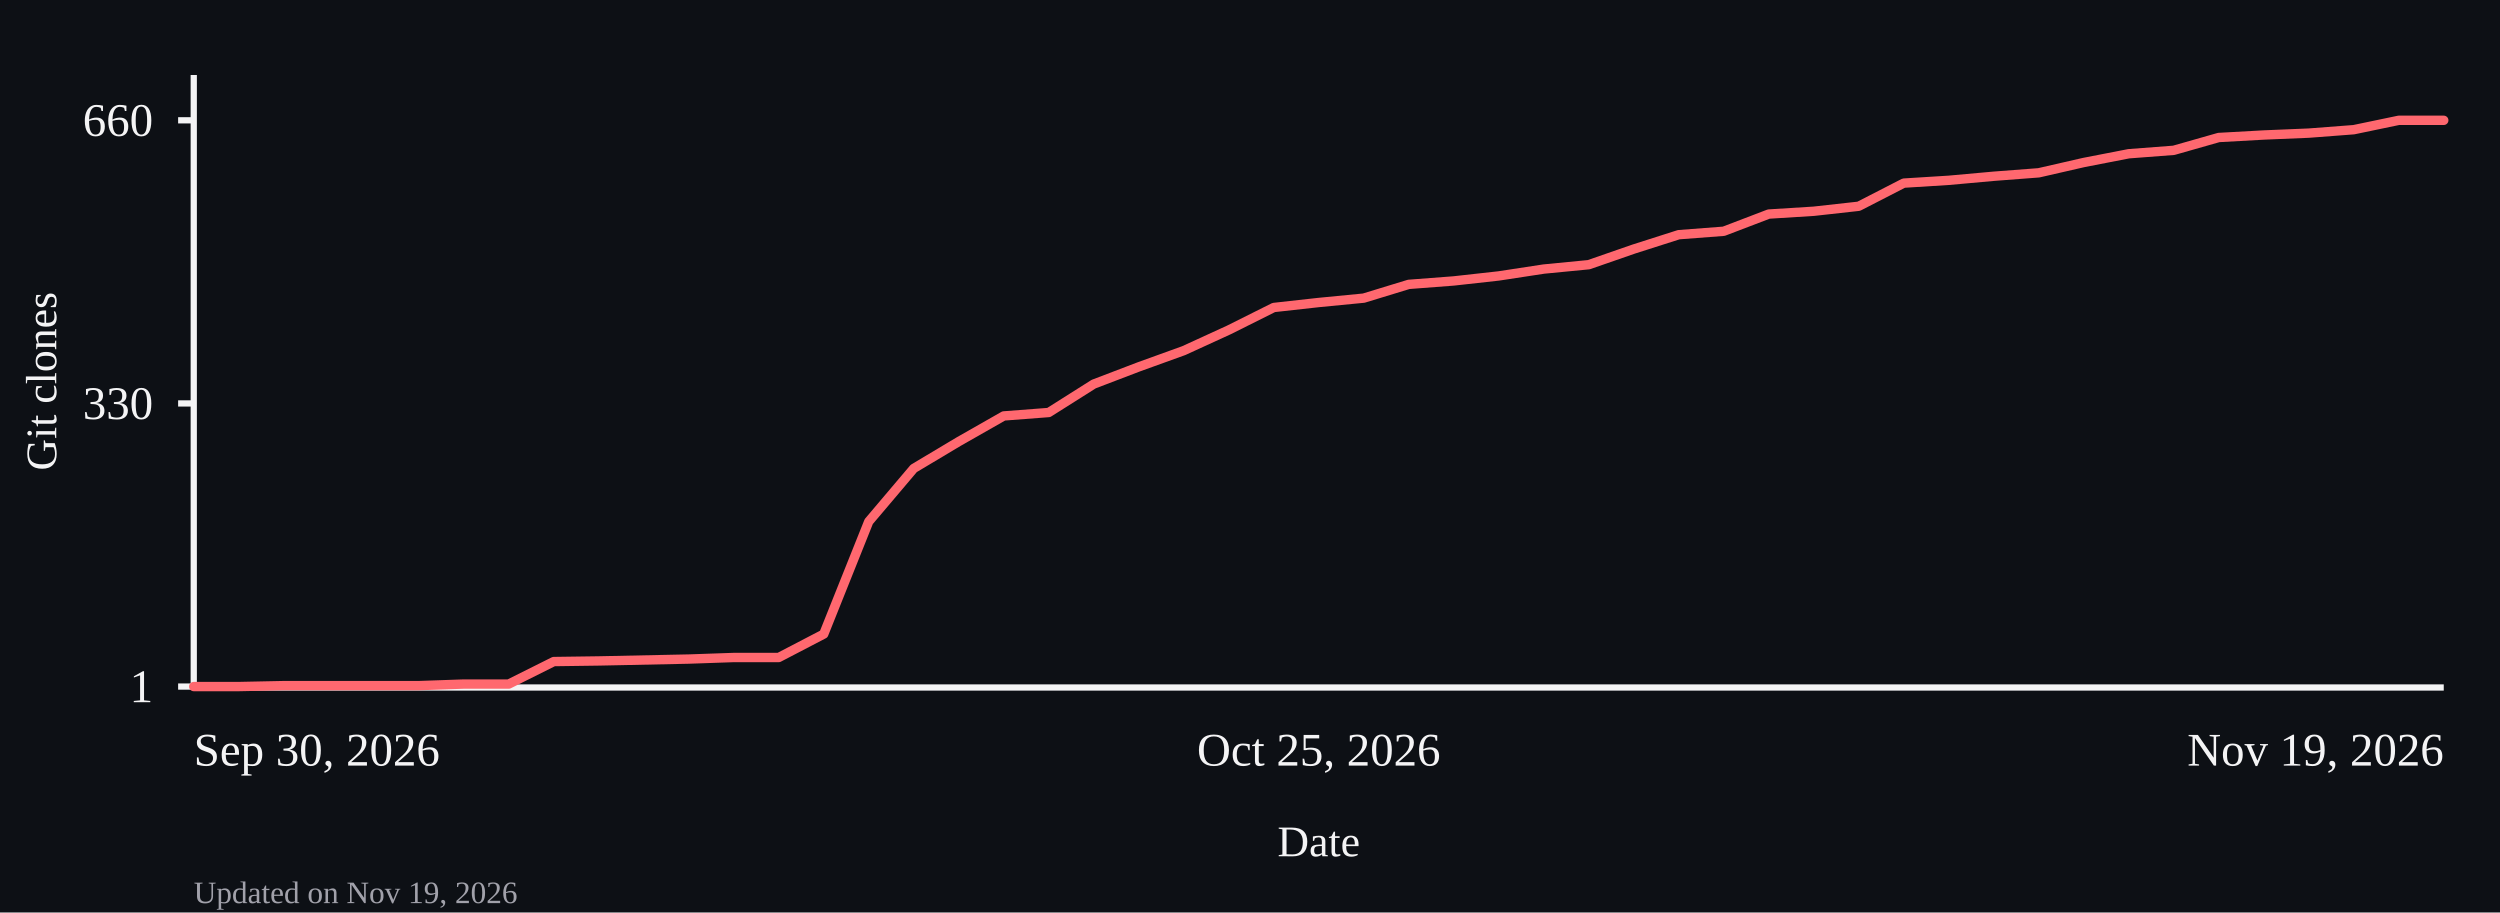
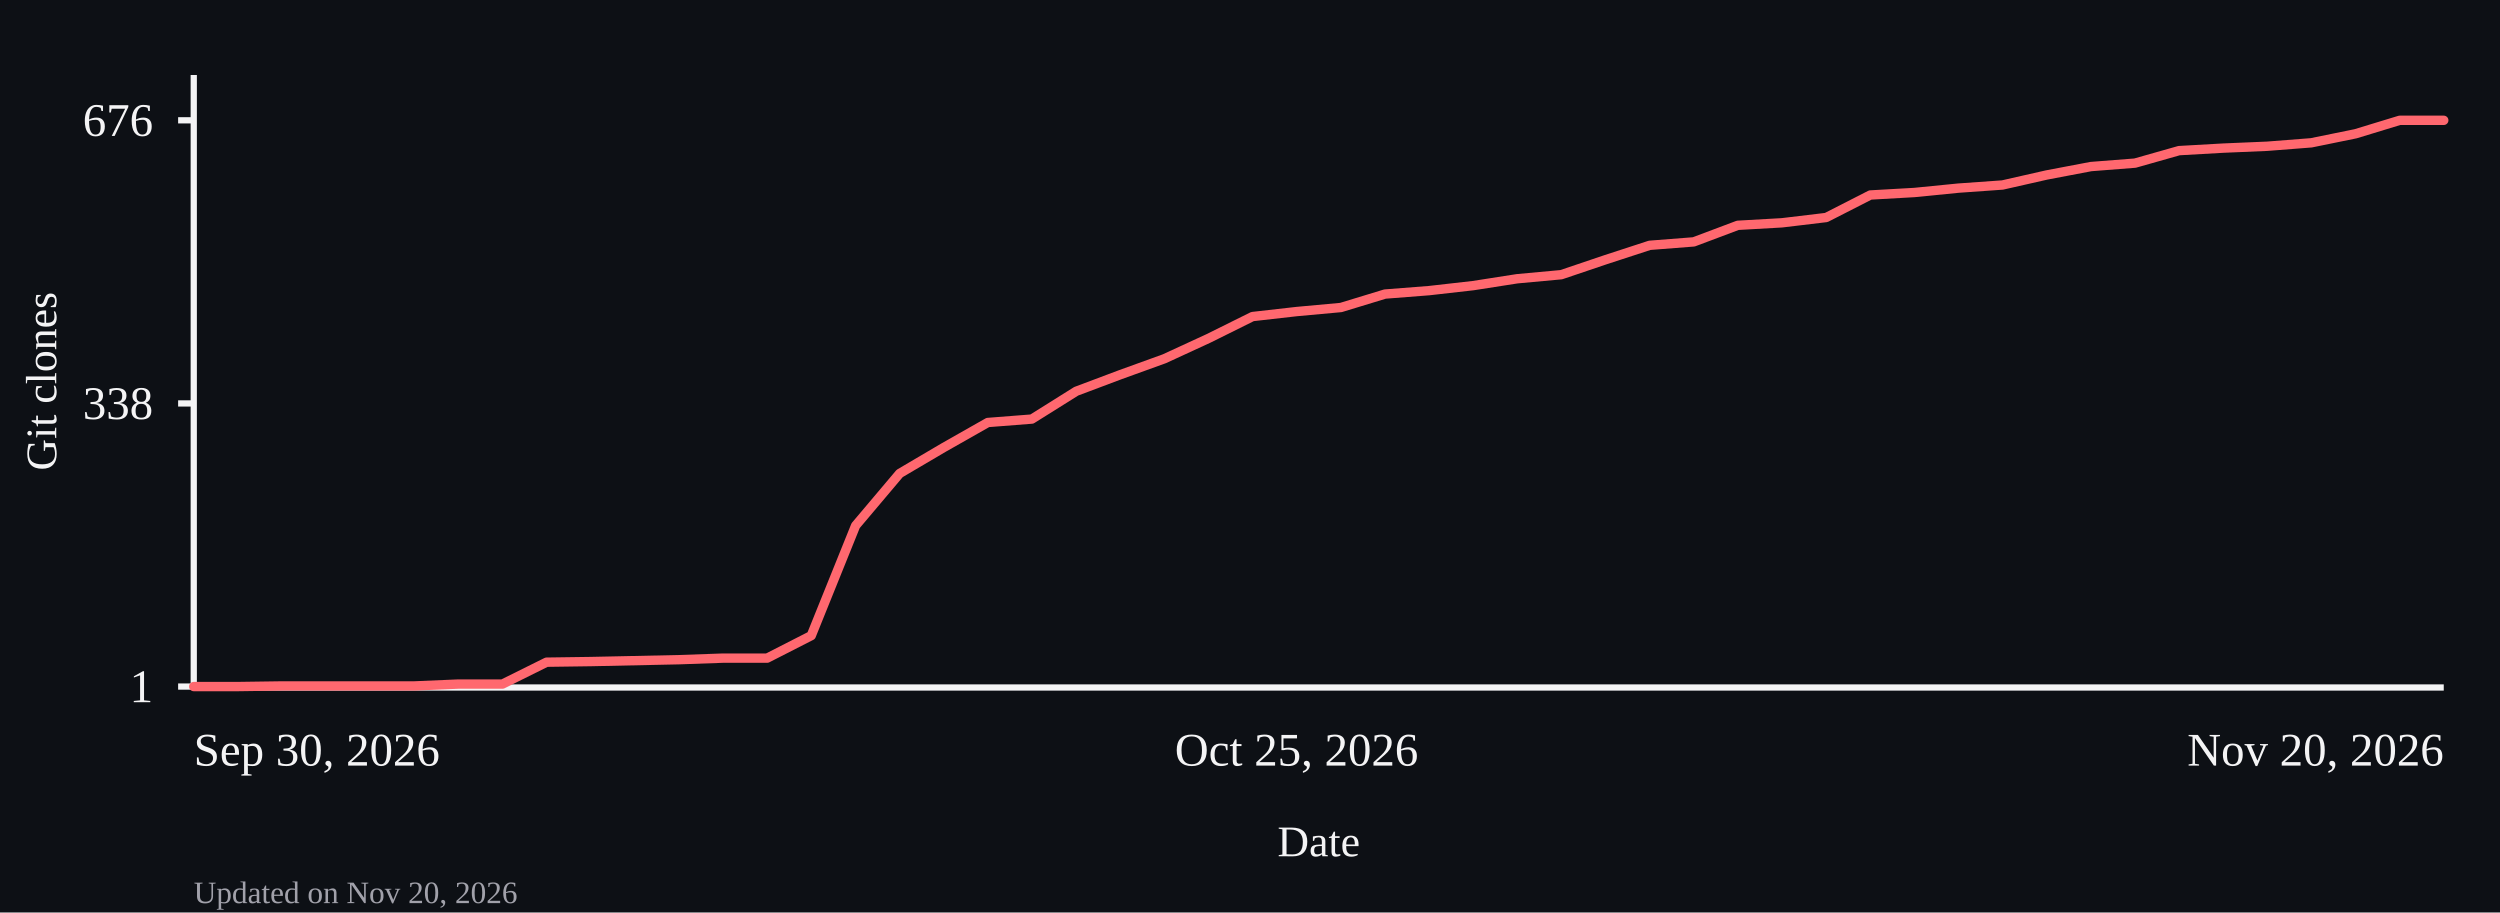
<svg xmlns="http://www.w3.org/2000/svg" width="800" height="292" viewBox="0 0 800 292" role="img" aria-labelledby="title desc">
  <rect width="800" height="292" fill="#0d1015" />
  <line x1="57" y1="38.5" x2="62" y2="38.5" stroke="#f4f4f5" stroke-width="2" />
-   <text x="49" y="43.5" text-anchor="end" fill="#f4f4f5" font-size="15">660</text>
+   <text x="49" y="43.5" text-anchor="end" fill="#f4f4f5" font-size="15">676</text>
  <line x1="57" y1="129.1" x2="62" y2="129.1" stroke="#f4f4f5" stroke-width="2" />
-   <text x="49" y="134.1" text-anchor="end" fill="#f4f4f5" font-size="15">330</text>
+   <text x="49" y="134.1" text-anchor="end" fill="#f4f4f5" font-size="15">338</text>
  <line x1="57" y1="219.7" x2="62" y2="219.7" stroke="#f4f4f5" stroke-width="2" />
  <text x="49" y="224.7" text-anchor="end" fill="#f4f4f5" font-size="15">1</text>
  <line x1="62" y1="24" x2="62" y2="220" stroke="#f4f4f5" stroke-width="2" />
  <line x1="62" y1="220" x2="782" y2="220" stroke="#f4f4f5" stroke-width="2" />
-   <path d="M62.0 219.7 L76.4 219.7 L90.8 219.4 L105.2 219.4 L119.6 219.4 L134.0 219.4 L148.4 218.9 L162.8 218.9 L177.2 211.7 L191.6 211.5 L206.0 211.2 L220.4 210.9 L234.8 210.4 L249.2 210.4 L263.6 202.9 L278.0 166.9 L292.4 149.9 L306.8 141.3 L321.2 133.1 L335.6 132.0 L350.0 122.9 L364.4 117.4 L378.8 112.2 L393.2 105.6 L407.6 98.4 L422.0 96.8 L436.4 95.4 L450.8 91.0 L465.2 89.9 L479.6 88.3 L494.0 86.1 L508.4 84.7 L522.8 79.7 L537.2 75.1 L551.6 74.0 L566.0 68.5 L580.4 67.6 L594.8 66.0 L609.2 58.6 L623.6 57.7 L638.0 56.4 L652.4 55.3 L666.8 52.0 L681.2 49.2 L695.6 48.1 L710.0 44.0 L724.4 43.2 L738.8 42.6 L753.2 41.5 L767.6 38.5 L782.0 38.5" fill="none" stroke="#ff686f" stroke-width="3" stroke-linecap="round" stroke-linejoin="round" />
+   <path d="M62.0 219.7 L76.1 219.7 L90.2 219.5 L104.4 219.5 L118.5 219.5 L132.6 219.5 L146.7 218.9 L160.8 218.9 L174.9 211.9 L189.1 211.7 L203.2 211.4 L217.3 211.1 L231.4 210.6 L245.5 210.6 L259.6 203.4 L273.8 168.2 L287.9 151.5 L302.0 143.2 L316.1 135.2 L330.2 134.1 L344.4 125.2 L358.5 119.9 L372.6 114.8 L386.7 108.3 L400.8 101.3 L414.9 99.7 L429.1 98.4 L443.2 94.1 L457.3 93.0 L471.4 91.4 L485.5 89.2 L499.6 87.9 L513.8 83.1 L527.9 78.5 L542.0 77.4 L556.1 72.1 L570.2 71.3 L584.4 69.6 L598.5 62.4 L612.6 61.6 L626.7 60.2 L640.8 59.2 L654.9 56.0 L669.1 53.3 L683.2 52.2 L697.3 48.2 L711.4 47.4 L725.5 46.8 L739.6 45.7 L753.8 42.8 L767.9 38.5 L782.0 38.5" fill="none" stroke="#ff686f" stroke-width="3" stroke-linecap="round" stroke-linejoin="round" />
  <text x="62.0" y="245" text-anchor="start" fill="#f4f4f5" font-size="15">Sep 30, 2026</text>
-   <text x="422.0" y="245" text-anchor="middle" fill="#f4f4f5" font-size="15">Oct 25, 2026</text>
-   <text x="782.0" y="245" text-anchor="end" fill="#f4f4f5" font-size="15">Nov 19, 2026</text>
+   <text x="414.9" y="245" text-anchor="middle" fill="#f4f4f5" font-size="15">Oct 25, 2026</text>
+   <text x="782.0" y="245" text-anchor="end" fill="#f4f4f5" font-size="15">Nov 20, 2026</text>
  <text x="422.0" y="274" text-anchor="middle" fill="#f4f4f5" font-size="14">Date</text>
  <text x="18" y="122.0" transform="rotate(-90 18 122.0)" text-anchor="middle" fill="#f4f4f5" font-size="14">Git clones</text>
-   <text x="62" y="289" fill="#a1a1aa" font-size="10">Updated on Nov 19, 2026</text>
+   <text x="62" y="289" fill="#a1a1aa" font-size="10">Updated on Nov 20, 2026</text>
</svg>
